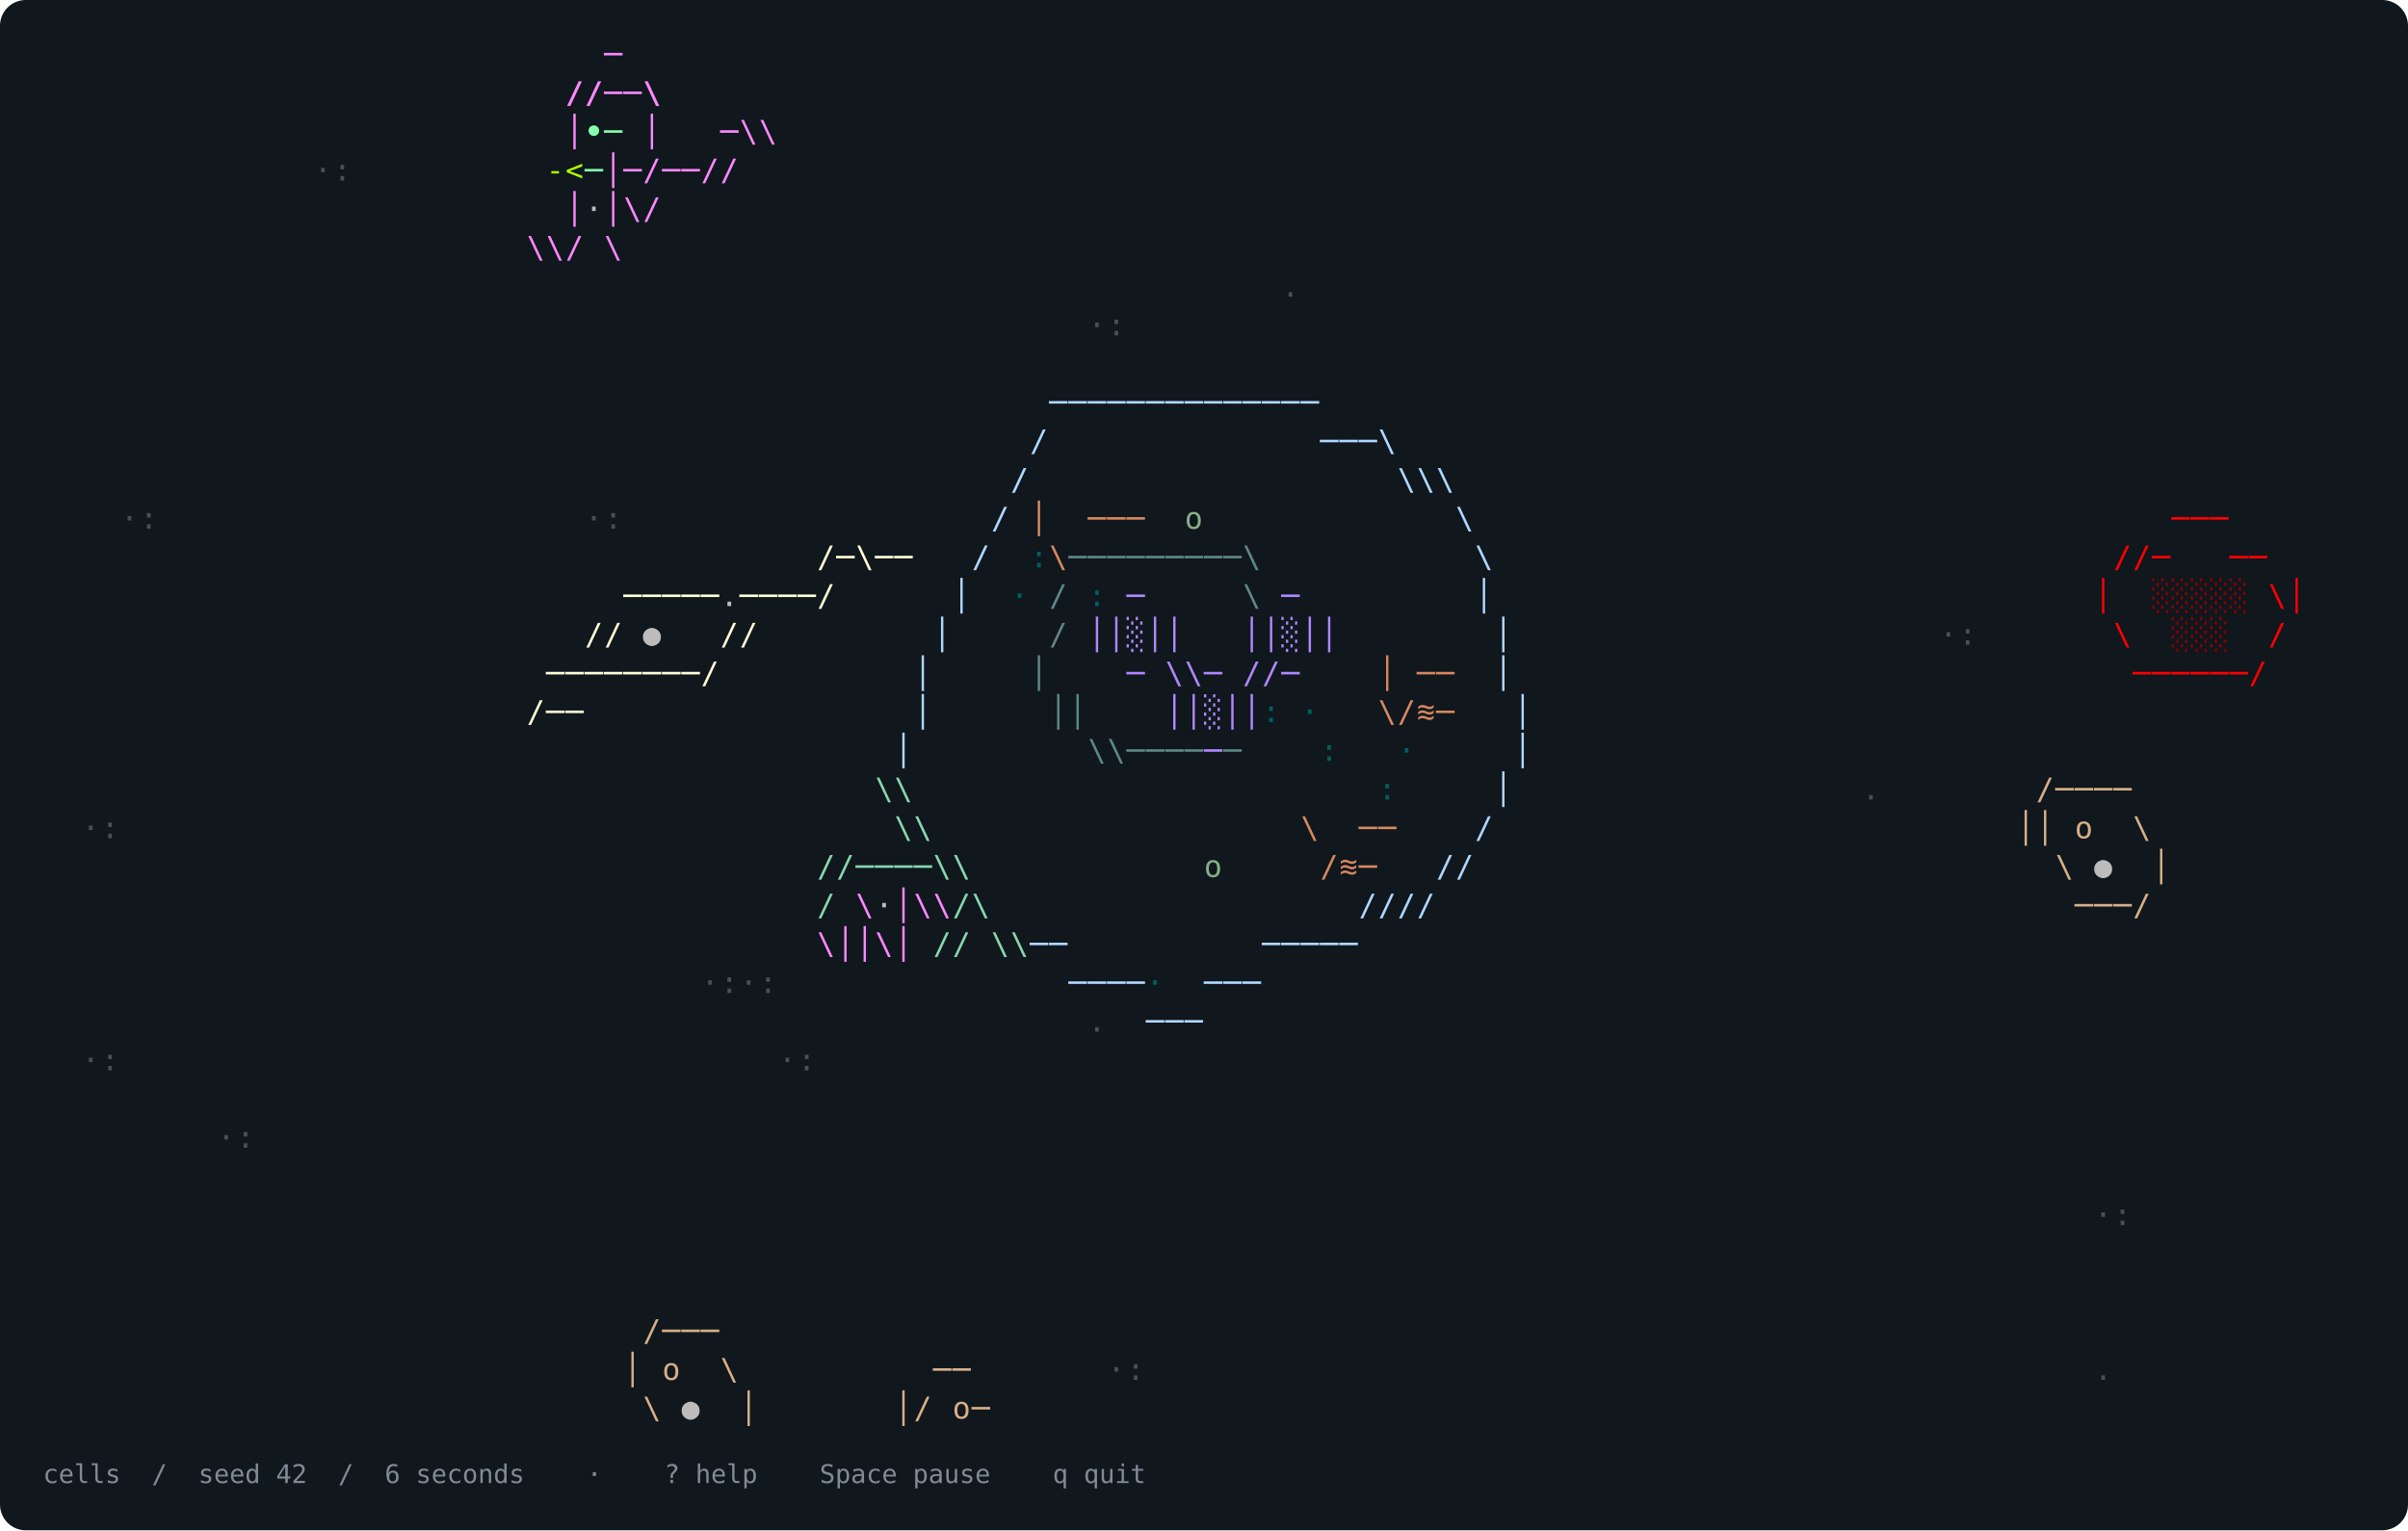
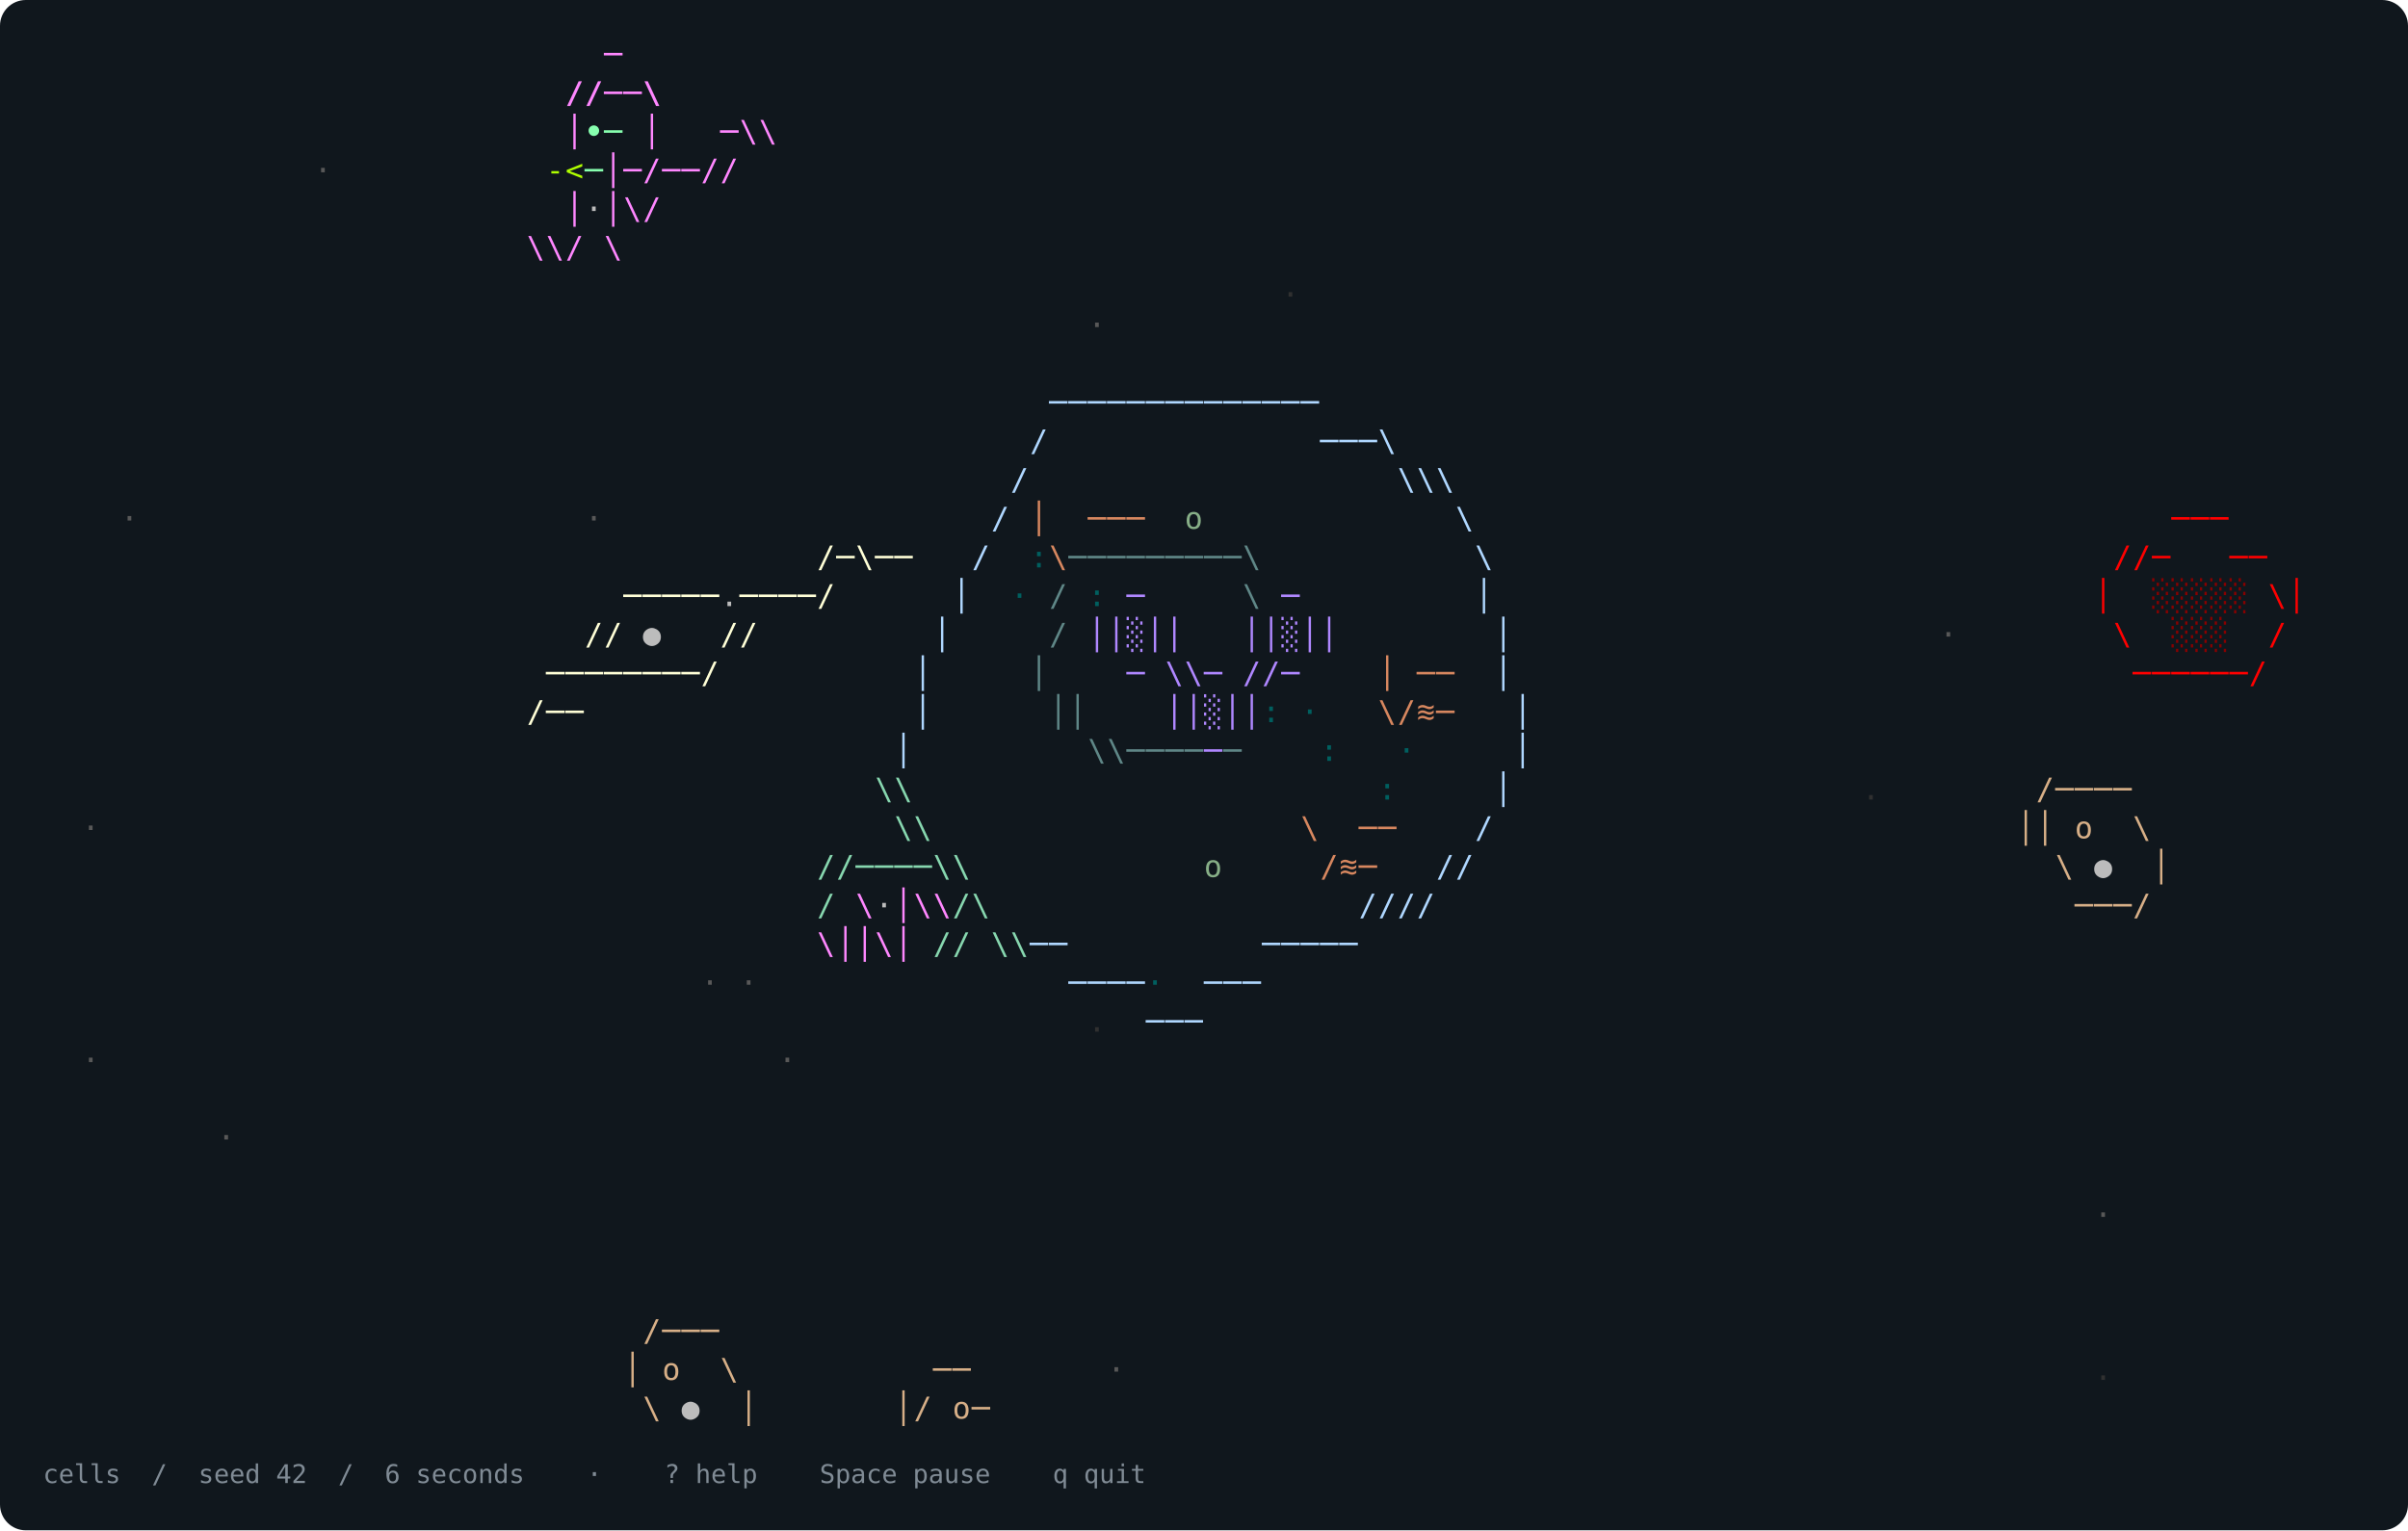
<svg xmlns="http://www.w3.org/2000/svg" width="1120" height="712" viewBox="0 0 1120 712">
  <rect width="1120" height="712" rx="12" fill="#10171d" />
  <g font-family="DejaVu Sans Mono,monospace" font-size="14" xml:space="preserve">
    <text x="281" y="30" fill="#ff87ff" font-weight="bold">─</text>
    <text x="263" y="48" fill="#ff87ff" font-weight="bold">/</text>
    <text x="272" y="48" fill="#ff87ff" font-weight="bold">/</text>
    <text x="281" y="48" fill="#ff87ff" font-weight="bold">─</text>
    <text x="290" y="48" fill="#ff87ff" font-weight="bold">─</text>
    <text x="299" y="48" fill="#ff87ff" font-weight="bold">\</text>
    <text x="263" y="66" fill="#ff87ff" font-weight="bold">│</text>
    <text x="272" y="66" fill="#87ffaf" font-weight="bold">•</text>
    <text x="281" y="66" fill="#87ffaf">─</text>
    <text x="299" y="66" fill="#ff87ff" font-weight="bold">│</text>
    <text x="335" y="66" fill="#ff87ff">─</text>
    <text x="344" y="66" fill="#ff87ff">\</text>
    <text x="353" y="66" fill="#ff87ff">\</text>
-     <text x="146" y="84" fill="#4e4e4e">·</text>
-     <text x="155" y="84" fill="#4e4e4e">:</text>
+     <text x="146" y="84" fill="#585858">·</text>
    <text x="254" y="84" fill="#afff00">-</text>
    <text x="263" y="84" fill="#afff00">&lt;</text>
    <text x="272" y="84" fill="#87ffaf">─</text>
    <text x="281" y="84" fill="#ff87ff">│</text>
    <text x="290" y="84" fill="#ff87ff">─</text>
    <text x="299" y="84" fill="#ff87ff">/</text>
    <text x="308" y="84" fill="#ff87ff">─</text>
    <text x="317" y="84" fill="#ff87ff">─</text>
    <text x="326" y="84" fill="#ff87ff">/</text>
    <text x="335" y="84" fill="#ff87ff">/</text>
    <text x="263" y="102" fill="#ff87ff">│</text>
    <text x="272" y="102" fill="#bcbcbc">·</text>
    <text x="281" y="102" fill="#ff87ff">│</text>
    <text x="290" y="102" fill="#ff87ff">\</text>
    <text x="299" y="102" fill="#ff87ff">/</text>
    <text x="245" y="120" fill="#ff87ff">\</text>
    <text x="254" y="120" fill="#ff87ff">\</text>
    <text x="263" y="120" fill="#ff87ff">/</text>
    <text x="281" y="120" fill="#ff87ff">\</text>
-     <text x="596" y="138" fill="#4e4e4e">.</text>
-     <text x="506" y="156" fill="#4e4e4e">·</text>
-     <text x="515" y="156" fill="#4e4e4e">:</text>
+     <text x="596" y="138" fill="#303030">.</text>
+     <text x="506" y="156" fill="#585858">·</text>
    <text x="488" y="192" fill="#afd7ff">─</text>
    <text x="497" y="192" fill="#afd7ff">─</text>
    <text x="506" y="192" fill="#afd7ff">─</text>
    <text x="515" y="192" fill="#afd7ff">─</text>
    <text x="524" y="192" fill="#afd7ff">─</text>
    <text x="533" y="192" fill="#afd7ff">─</text>
    <text x="542" y="192" fill="#afd7ff">─</text>
    <text x="551" y="192" fill="#afd7ff">─</text>
    <text x="560" y="192" fill="#afd7ff">─</text>
    <text x="569" y="192" fill="#afd7ff">─</text>
    <text x="578" y="192" fill="#afd7ff">─</text>
    <text x="587" y="192" fill="#afd7ff">─</text>
    <text x="596" y="192" fill="#afd7ff">─</text>
    <text x="605" y="192" fill="#afd7ff">─</text>
    <text x="479" y="210" fill="#afd7ff">/</text>
    <text x="614" y="210" fill="#afd7ff">─</text>
    <text x="623" y="210" fill="#afd7ff">─</text>
    <text x="632" y="210" fill="#afd7ff">─</text>
    <text x="641" y="210" fill="#afd7ff">\</text>
    <text x="470" y="228" fill="#afd7ff">/</text>
    <text x="650" y="228" fill="#afd7ff">\</text>
    <text x="659" y="228" fill="#afd7ff">\</text>
    <text x="668" y="228" fill="#afd7ff">\</text>
-     <text x="56" y="246" fill="#4e4e4e">·</text>
-     <text x="65" y="246" fill="#4e4e4e">:</text>
-     <text x="272" y="246" fill="#4e4e4e">·</text>
-     <text x="281" y="246" fill="#4e4e4e">:</text>
+     <text x="56" y="246" fill="#585858">·</text>
+     <text x="272" y="246" fill="#585858">·</text>
    <text x="461" y="246" fill="#afd7ff">/</text>
    <text x="479" y="246" fill="#d7875f">│</text>
    <text x="506" y="246" fill="#d7875f">─</text>
    <text x="515" y="246" fill="#d7875f">─</text>
    <text x="524" y="246" fill="#d7875f">─</text>
    <text x="551" y="246" fill="#87af87">o</text>
    <text x="677" y="246" fill="#afd7ff">\</text>
    <text x="1010" y="246" fill="#ff0000">─</text>
    <text x="1019" y="246" fill="#ff0000">─</text>
    <text x="1028" y="246" fill="#ff0000">─</text>
    <text x="380" y="264" fill="#ffffd7">/</text>
    <text x="389" y="264" fill="#ffffd7">─</text>
    <text x="398" y="264" fill="#ffffd7">\</text>
    <text x="407" y="264" fill="#ffffd7">─</text>
    <text x="416" y="264" fill="#ffffd7">─</text>
    <text x="452" y="264" fill="#afd7ff">/</text>
    <text x="479" y="264" fill="#005f5f">:</text>
    <text x="488" y="264" fill="#d7875f">\</text>
    <text x="497" y="264" fill="#5f8787">─</text>
    <text x="506" y="264" fill="#5f8787">─</text>
    <text x="515" y="264" fill="#5f8787">─</text>
    <text x="524" y="264" fill="#5f8787">─</text>
    <text x="533" y="264" fill="#5f8787">─</text>
    <text x="542" y="264" fill="#5f8787">─</text>
    <text x="551" y="264" fill="#5f8787">─</text>
    <text x="560" y="264" fill="#5f8787">─</text>
    <text x="569" y="264" fill="#5f8787">─</text>
    <text x="578" y="264" fill="#5f8787">\</text>
    <text x="686" y="264" fill="#afd7ff">\</text>
    <text x="983" y="264" fill="#ff0000">/</text>
    <text x="992" y="264" fill="#ff0000">/</text>
    <text x="1001" y="264" fill="#ff0000">─</text>
    <text x="1037" y="264" fill="#ff0000">─</text>
    <text x="1046" y="264" fill="#ff0000">─</text>
    <text x="290" y="282" fill="#ffffd7">─</text>
    <text x="299" y="282" fill="#ffffd7">─</text>
    <text x="308" y="282" fill="#ffffd7">─</text>
    <text x="317" y="282" fill="#ffffd7">─</text>
    <text x="326" y="282" fill="#ffffd7">─</text>
    <text x="335" y="282" fill="#bcbcbc">.</text>
    <text x="344" y="282" fill="#ffffd7">─</text>
    <text x="353" y="282" fill="#ffffd7">─</text>
    <text x="362" y="282" fill="#ffffd7">─</text>
    <text x="371" y="282" fill="#ffffd7">─</text>
    <text x="380" y="282" fill="#ffffd7">/</text>
    <text x="443" y="282" fill="#afd7ff">│</text>
    <text x="470" y="282" fill="#005f5f">·</text>
    <text x="488" y="282" fill="#5f8787">/</text>
    <text x="506" y="282" fill="#005f5f">:</text>
    <text x="524" y="282" fill="#af87ff">─</text>
    <text x="578" y="282" fill="#5f8787">\</text>
    <text x="596" y="282" fill="#af87ff">─</text>
    <text x="686" y="282" fill="#afd7ff">│</text>
    <text x="974" y="282" fill="#ff0000">│</text>
    <text x="1001" y="282" fill="#870000">░</text>
    <text x="1010" y="282" fill="#870000">░</text>
    <text x="1019" y="282" fill="#870000">░</text>
    <text x="1028" y="282" fill="#870000">░</text>
    <text x="1037" y="282" fill="#870000">░</text>
    <text x="1055" y="282" fill="#ff0000">\</text>
    <text x="1064" y="282" fill="#ff0000">│</text>
    <text x="272" y="300" fill="#ffffd7">/</text>
    <text x="281" y="300" fill="#ffffd7">/</text>
    <text x="299" y="300" fill="#bcbcbc">●</text>
    <text x="335" y="300" fill="#ffffd7">/</text>
    <text x="344" y="300" fill="#ffffd7">/</text>
    <text x="434" y="300" fill="#afd7ff">│</text>
    <text x="488" y="300" fill="#5f8787">/</text>
    <text x="506" y="300" fill="#af87ff">│</text>
    <text x="515" y="300" fill="#af87ff">│</text>
    <text x="524" y="300" fill="#af87ff">░</text>
    <text x="533" y="300" fill="#af87ff">│</text>
    <text x="542" y="300" fill="#af87ff">│</text>
    <text x="578" y="300" fill="#af87ff">│</text>
    <text x="587" y="300" fill="#af87ff">│</text>
    <text x="596" y="300" fill="#af87ff">░</text>
    <text x="605" y="300" fill="#af87ff">│</text>
    <text x="614" y="300" fill="#af87ff">│</text>
    <text x="695" y="300" fill="#afd7ff">│</text>
-     <text x="902" y="300" fill="#4e4e4e">·</text>
-     <text x="911" y="300" fill="#4e4e4e">:</text>
+     <text x="902" y="300" fill="#585858">·</text>
    <text x="983" y="300" fill="#ff0000">\</text>
    <text x="1010" y="300" fill="#870000">░</text>
    <text x="1019" y="300" fill="#870000">░</text>
    <text x="1028" y="300" fill="#870000">░</text>
    <text x="1055" y="300" fill="#ff0000">/</text>
    <text x="254" y="318" fill="#ffffd7">─</text>
    <text x="263" y="318" fill="#ffffd7">─</text>
    <text x="272" y="318" fill="#ffffd7">─</text>
    <text x="281" y="318" fill="#ffffd7">─</text>
    <text x="290" y="318" fill="#ffffd7">─</text>
    <text x="299" y="318" fill="#ffffd7">─</text>
    <text x="308" y="318" fill="#ffffd7">─</text>
    <text x="317" y="318" fill="#ffffd7">─</text>
    <text x="326" y="318" fill="#ffffd7">/</text>
    <text x="425" y="318" fill="#afd7ff">│</text>
    <text x="479" y="318" fill="#5f8787">│</text>
    <text x="524" y="318" fill="#af87ff">─</text>
    <text x="542" y="318" fill="#af87ff">\</text>
    <text x="551" y="318" fill="#af87ff">\</text>
    <text x="560" y="318" fill="#af87ff">─</text>
    <text x="578" y="318" fill="#af87ff">/</text>
    <text x="587" y="318" fill="#af87ff">/</text>
    <text x="596" y="318" fill="#af87ff">─</text>
    <text x="641" y="318" fill="#d7875f">│</text>
    <text x="659" y="318" fill="#d7875f">─</text>
    <text x="668" y="318" fill="#d7875f">─</text>
    <text x="695" y="318" fill="#afd7ff">│</text>
    <text x="992" y="318" fill="#ff0000">─</text>
    <text x="1001" y="318" fill="#ff0000">─</text>
    <text x="1010" y="318" fill="#ff0000">─</text>
    <text x="1019" y="318" fill="#ff0000">─</text>
    <text x="1028" y="318" fill="#ff0000">─</text>
    <text x="1037" y="318" fill="#ff0000">─</text>
    <text x="1046" y="318" fill="#ff0000">/</text>
    <text x="245" y="336" fill="#ffffd7">/</text>
    <text x="254" y="336" fill="#ffffd7">─</text>
    <text x="263" y="336" fill="#ffffd7">─</text>
    <text x="425" y="336" fill="#afd7ff">│</text>
    <text x="488" y="336" fill="#5f8787">│</text>
    <text x="497" y="336" fill="#5f8787">│</text>
    <text x="542" y="336" fill="#af87ff">│</text>
    <text x="551" y="336" fill="#af87ff">│</text>
    <text x="560" y="336" fill="#af87ff">░</text>
    <text x="569" y="336" fill="#af87ff">│</text>
    <text x="578" y="336" fill="#af87ff">│</text>
    <text x="587" y="336" fill="#005f5f">:</text>
    <text x="605" y="336" fill="#005f5f">·</text>
    <text x="641" y="336" fill="#d7875f">\</text>
    <text x="650" y="336" fill="#d7875f">/</text>
    <text x="659" y="336" fill="#d7875f">≋</text>
    <text x="668" y="336" fill="#d7875f">─</text>
    <text x="704" y="336" fill="#afd7ff">│</text>
    <text x="416" y="354" fill="#afd7ff">│</text>
    <text x="506" y="354" fill="#5f8787">\</text>
    <text x="515" y="354" fill="#5f8787">\</text>
    <text x="524" y="354" fill="#5f8787">─</text>
    <text x="533" y="354" fill="#5f8787">─</text>
    <text x="542" y="354" fill="#5f8787">─</text>
    <text x="551" y="354" fill="#5f8787">─</text>
    <text x="560" y="354" fill="#af87ff">─</text>
    <text x="569" y="354" fill="#5f8787">─</text>
    <text x="614" y="354" fill="#005f5f">:</text>
    <text x="650" y="354" fill="#005f5f">·</text>
    <text x="704" y="354" fill="#afd7ff">│</text>
    <text x="407" y="372" fill="#87d7af">\</text>
    <text x="416" y="372" fill="#87d7af">\</text>
    <text x="641" y="372" fill="#005f5f">:</text>
    <text x="695" y="372" fill="#afd7ff">│</text>
-     <text x="866" y="372" fill="#4e4e4e">.</text>
+     <text x="866" y="372" fill="#303030">.</text>
    <text x="947" y="372" fill="#d7af87">/</text>
    <text x="956" y="372" fill="#d7af87">─</text>
    <text x="965" y="372" fill="#d7af87">─</text>
    <text x="974" y="372" fill="#d7af87">─</text>
    <text x="983" y="372" fill="#d7af87">─</text>
-     <text x="38" y="390" fill="#4e4e4e">·</text>
-     <text x="47" y="390" fill="#4e4e4e">:</text>
+     <text x="38" y="390" fill="#585858">·</text>
    <text x="416" y="390" fill="#87d7af">\</text>
    <text x="425" y="390" fill="#87d7af">\</text>
    <text x="605" y="390" fill="#d7875f">\</text>
    <text x="632" y="390" fill="#d7875f">─</text>
    <text x="641" y="390" fill="#d7875f">─</text>
    <text x="686" y="390" fill="#afd7ff">/</text>
    <text x="938" y="390" fill="#d7af87">│</text>
    <text x="947" y="390" fill="#d7af87">│</text>
    <text x="965" y="390" fill="#d7af87">o</text>
    <text x="992" y="390" fill="#d7af87">\</text>
    <text x="380" y="408" fill="#87d7af">/</text>
    <text x="389" y="408" fill="#87d7af">/</text>
    <text x="398" y="408" fill="#87d7af">─</text>
    <text x="407" y="408" fill="#87d7af">─</text>
    <text x="416" y="408" fill="#87d7af">─</text>
    <text x="425" y="408" fill="#87d7af">─</text>
    <text x="434" y="408" fill="#87d7af">\</text>
    <text x="443" y="408" fill="#87d7af">\</text>
    <text x="560" y="408" fill="#87af87">o</text>
    <text x="614" y="408" fill="#d7875f">/</text>
    <text x="623" y="408" fill="#d7875f">≋</text>
    <text x="632" y="408" fill="#d7875f">─</text>
    <text x="668" y="408" fill="#afd7ff">/</text>
    <text x="677" y="408" fill="#afd7ff">/</text>
    <text x="956" y="408" fill="#d7af87">\</text>
    <text x="974" y="408" fill="#bcbcbc">●</text>
    <text x="1001" y="408" fill="#d7af87">│</text>
    <text x="380" y="426" fill="#87d7af">/</text>
    <text x="398" y="426" fill="#ff87ff">\</text>
    <text x="407" y="426" fill="#bcbcbc">·</text>
    <text x="416" y="426" fill="#ff87ff">│</text>
    <text x="425" y="426" fill="#ff87ff">\</text>
    <text x="434" y="426" fill="#ff87ff">\</text>
    <text x="443" y="426" fill="#87d7af">/</text>
    <text x="452" y="426" fill="#87d7af">\</text>
    <text x="632" y="426" fill="#afd7ff">/</text>
    <text x="641" y="426" fill="#afd7ff">/</text>
    <text x="650" y="426" fill="#afd7ff">/</text>
    <text x="659" y="426" fill="#afd7ff">/</text>
    <text x="965" y="426" fill="#d7af87">─</text>
    <text x="974" y="426" fill="#d7af87">─</text>
    <text x="983" y="426" fill="#d7af87">─</text>
    <text x="992" y="426" fill="#d7af87">/</text>
    <text x="380" y="444" fill="#ff87ff">\</text>
    <text x="389" y="444" fill="#ff87ff">│</text>
    <text x="398" y="444" fill="#ff87ff">│</text>
    <text x="407" y="444" fill="#ff87ff">\</text>
    <text x="416" y="444" fill="#ff87ff">│</text>
    <text x="434" y="444" fill="#87d7af">/</text>
    <text x="443" y="444" fill="#87d7af">/</text>
    <text x="461" y="444" fill="#87d7af">\</text>
    <text x="470" y="444" fill="#87d7af">\</text>
    <text x="479" y="444" fill="#afd7ff">─</text>
    <text x="488" y="444" fill="#afd7ff">─</text>
    <text x="587" y="444" fill="#afd7ff">─</text>
    <text x="596" y="444" fill="#afd7ff">─</text>
    <text x="605" y="444" fill="#afd7ff">─</text>
    <text x="614" y="444" fill="#afd7ff">─</text>
    <text x="623" y="444" fill="#afd7ff">─</text>
-     <text x="326" y="462" fill="#4e4e4e">·</text>
-     <text x="335" y="462" fill="#4e4e4e">:</text>
-     <text x="344" y="462" fill="#4e4e4e">·</text>
-     <text x="353" y="462" fill="#4e4e4e">:</text>
+     <text x="326" y="462" fill="#585858">·</text>
+     <text x="344" y="462" fill="#585858">·</text>
    <text x="497" y="462" fill="#afd7ff">─</text>
    <text x="506" y="462" fill="#afd7ff">─</text>
    <text x="515" y="462" fill="#afd7ff">─</text>
    <text x="524" y="462" fill="#afd7ff">─</text>
    <text x="533" y="462" fill="#005f5f">·</text>
    <text x="560" y="462" fill="#afd7ff">─</text>
    <text x="569" y="462" fill="#afd7ff">─</text>
    <text x="578" y="462" fill="#afd7ff">─</text>
-     <text x="506" y="480" fill="#4e4e4e">.</text>
+     <text x="506" y="480" fill="#303030">.</text>
    <text x="533" y="480" fill="#afd7ff">─</text>
    <text x="542" y="480" fill="#afd7ff">─</text>
    <text x="551" y="480" fill="#afd7ff">─</text>
-     <text x="38" y="498" fill="#4e4e4e">·</text>
-     <text x="47" y="498" fill="#4e4e4e">:</text>
-     <text x="362" y="498" fill="#4e4e4e">·</text>
-     <text x="371" y="498" fill="#4e4e4e">:</text>
-     <text x="101" y="534" fill="#4e4e4e">·</text>
-     <text x="110" y="534" fill="#4e4e4e">:</text>
-     <text x="974" y="570" fill="#4e4e4e">·</text>
-     <text x="983" y="570" fill="#4e4e4e">:</text>
+     <text x="38" y="498" fill="#585858">·</text>
+     <text x="362" y="498" fill="#585858">·</text>
+     <text x="101" y="534" fill="#585858">·</text>
+     <text x="974" y="570" fill="#585858">·</text>
    <text x="299" y="624" fill="#d7af87">/</text>
    <text x="308" y="624" fill="#d7af87">─</text>
    <text x="317" y="624" fill="#d7af87">─</text>
    <text x="326" y="624" fill="#d7af87">─</text>
    <text x="290" y="642" fill="#d7af87">│</text>
    <text x="308" y="642" fill="#d7af87">o</text>
    <text x="335" y="642" fill="#d7af87">\</text>
    <text x="434" y="642" fill="#d7af87">─</text>
    <text x="443" y="642" fill="#d7af87">─</text>
-     <text x="515" y="642" fill="#4e4e4e">·</text>
-     <text x="524" y="642" fill="#4e4e4e">:</text>
-     <text x="974" y="642" fill="#4e4e4e">.</text>
+     <text x="515" y="642" fill="#585858">·</text>
+     <text x="974" y="642" fill="#303030">.</text>
    <text x="299" y="660" fill="#d7af87">\</text>
    <text x="317" y="660" fill="#bcbcbc">●</text>
    <text x="344" y="660" fill="#d7af87">│</text>
    <text x="416" y="660" fill="#d7af87">│</text>
    <text x="425" y="660" fill="#d7af87">/</text>
    <text x="443" y="660" fill="#d7af87">o</text>
    <text x="452" y="660" fill="#d7af87">─</text>
    <text x="20" y="690" fill="#808b95" font-size="12">cells  /  seed 42  /  6 seconds    ·    ? help    Space pause    q quit</text>
  </g>
</svg>
